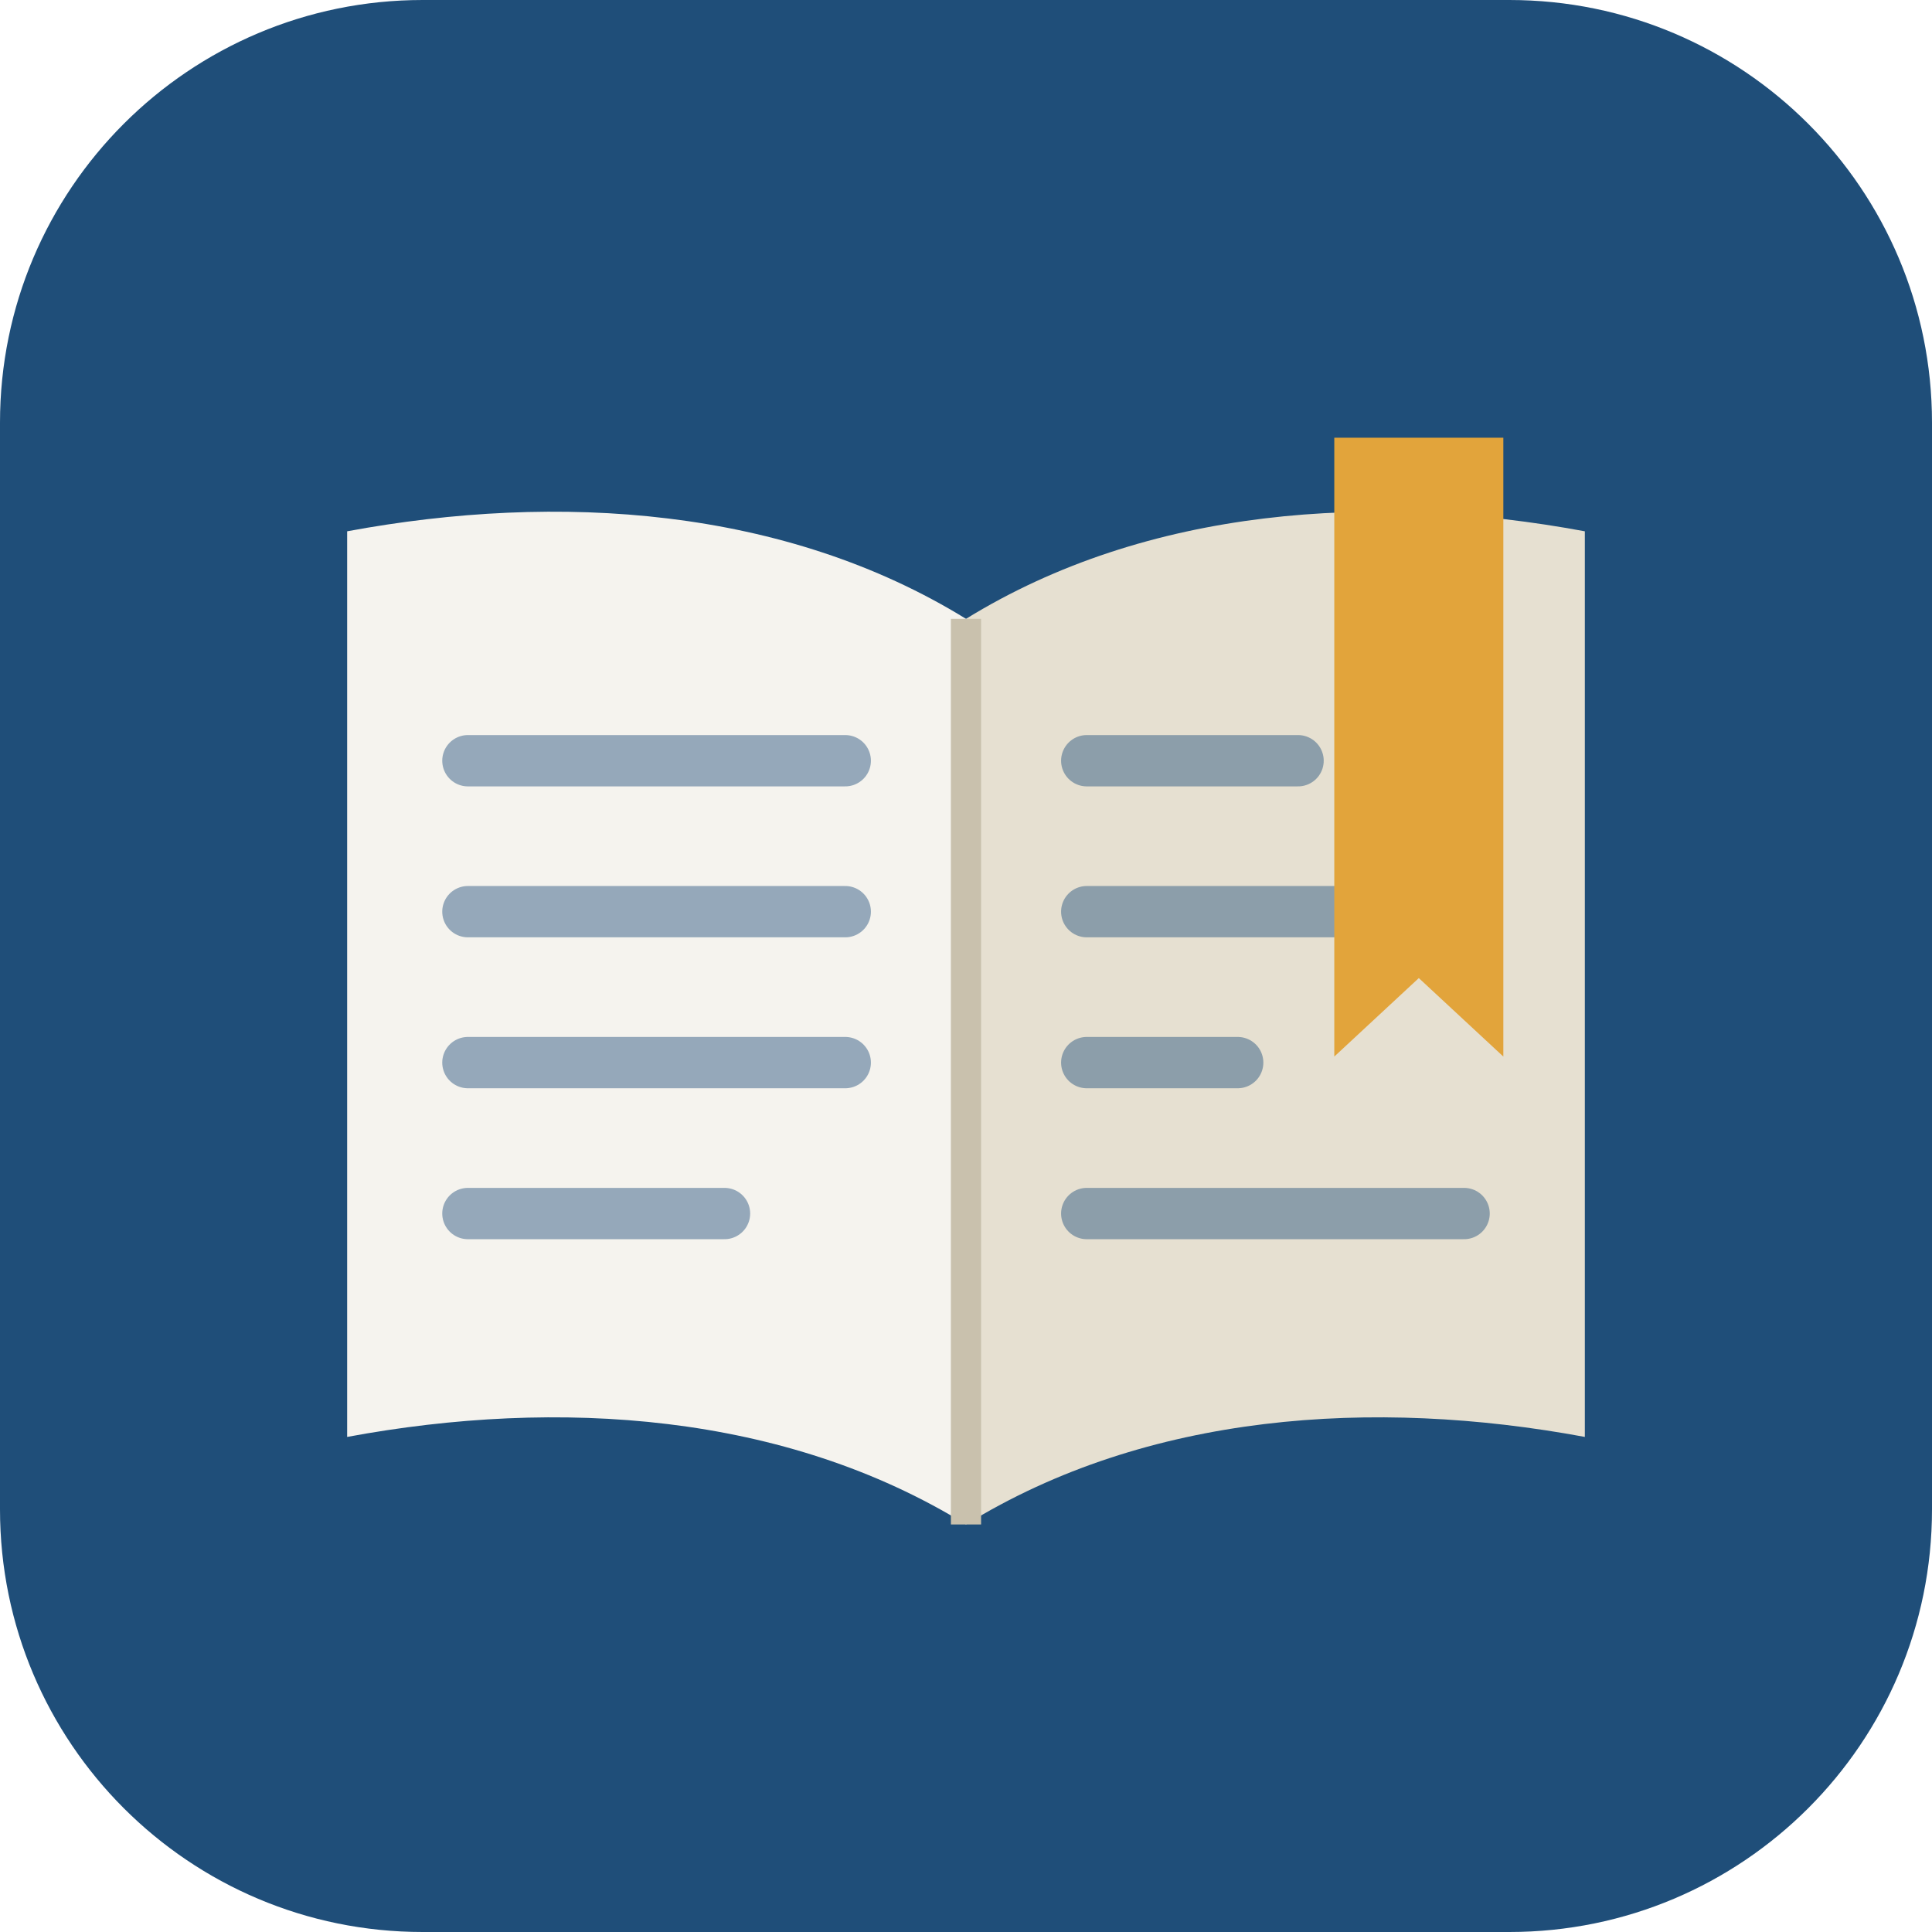
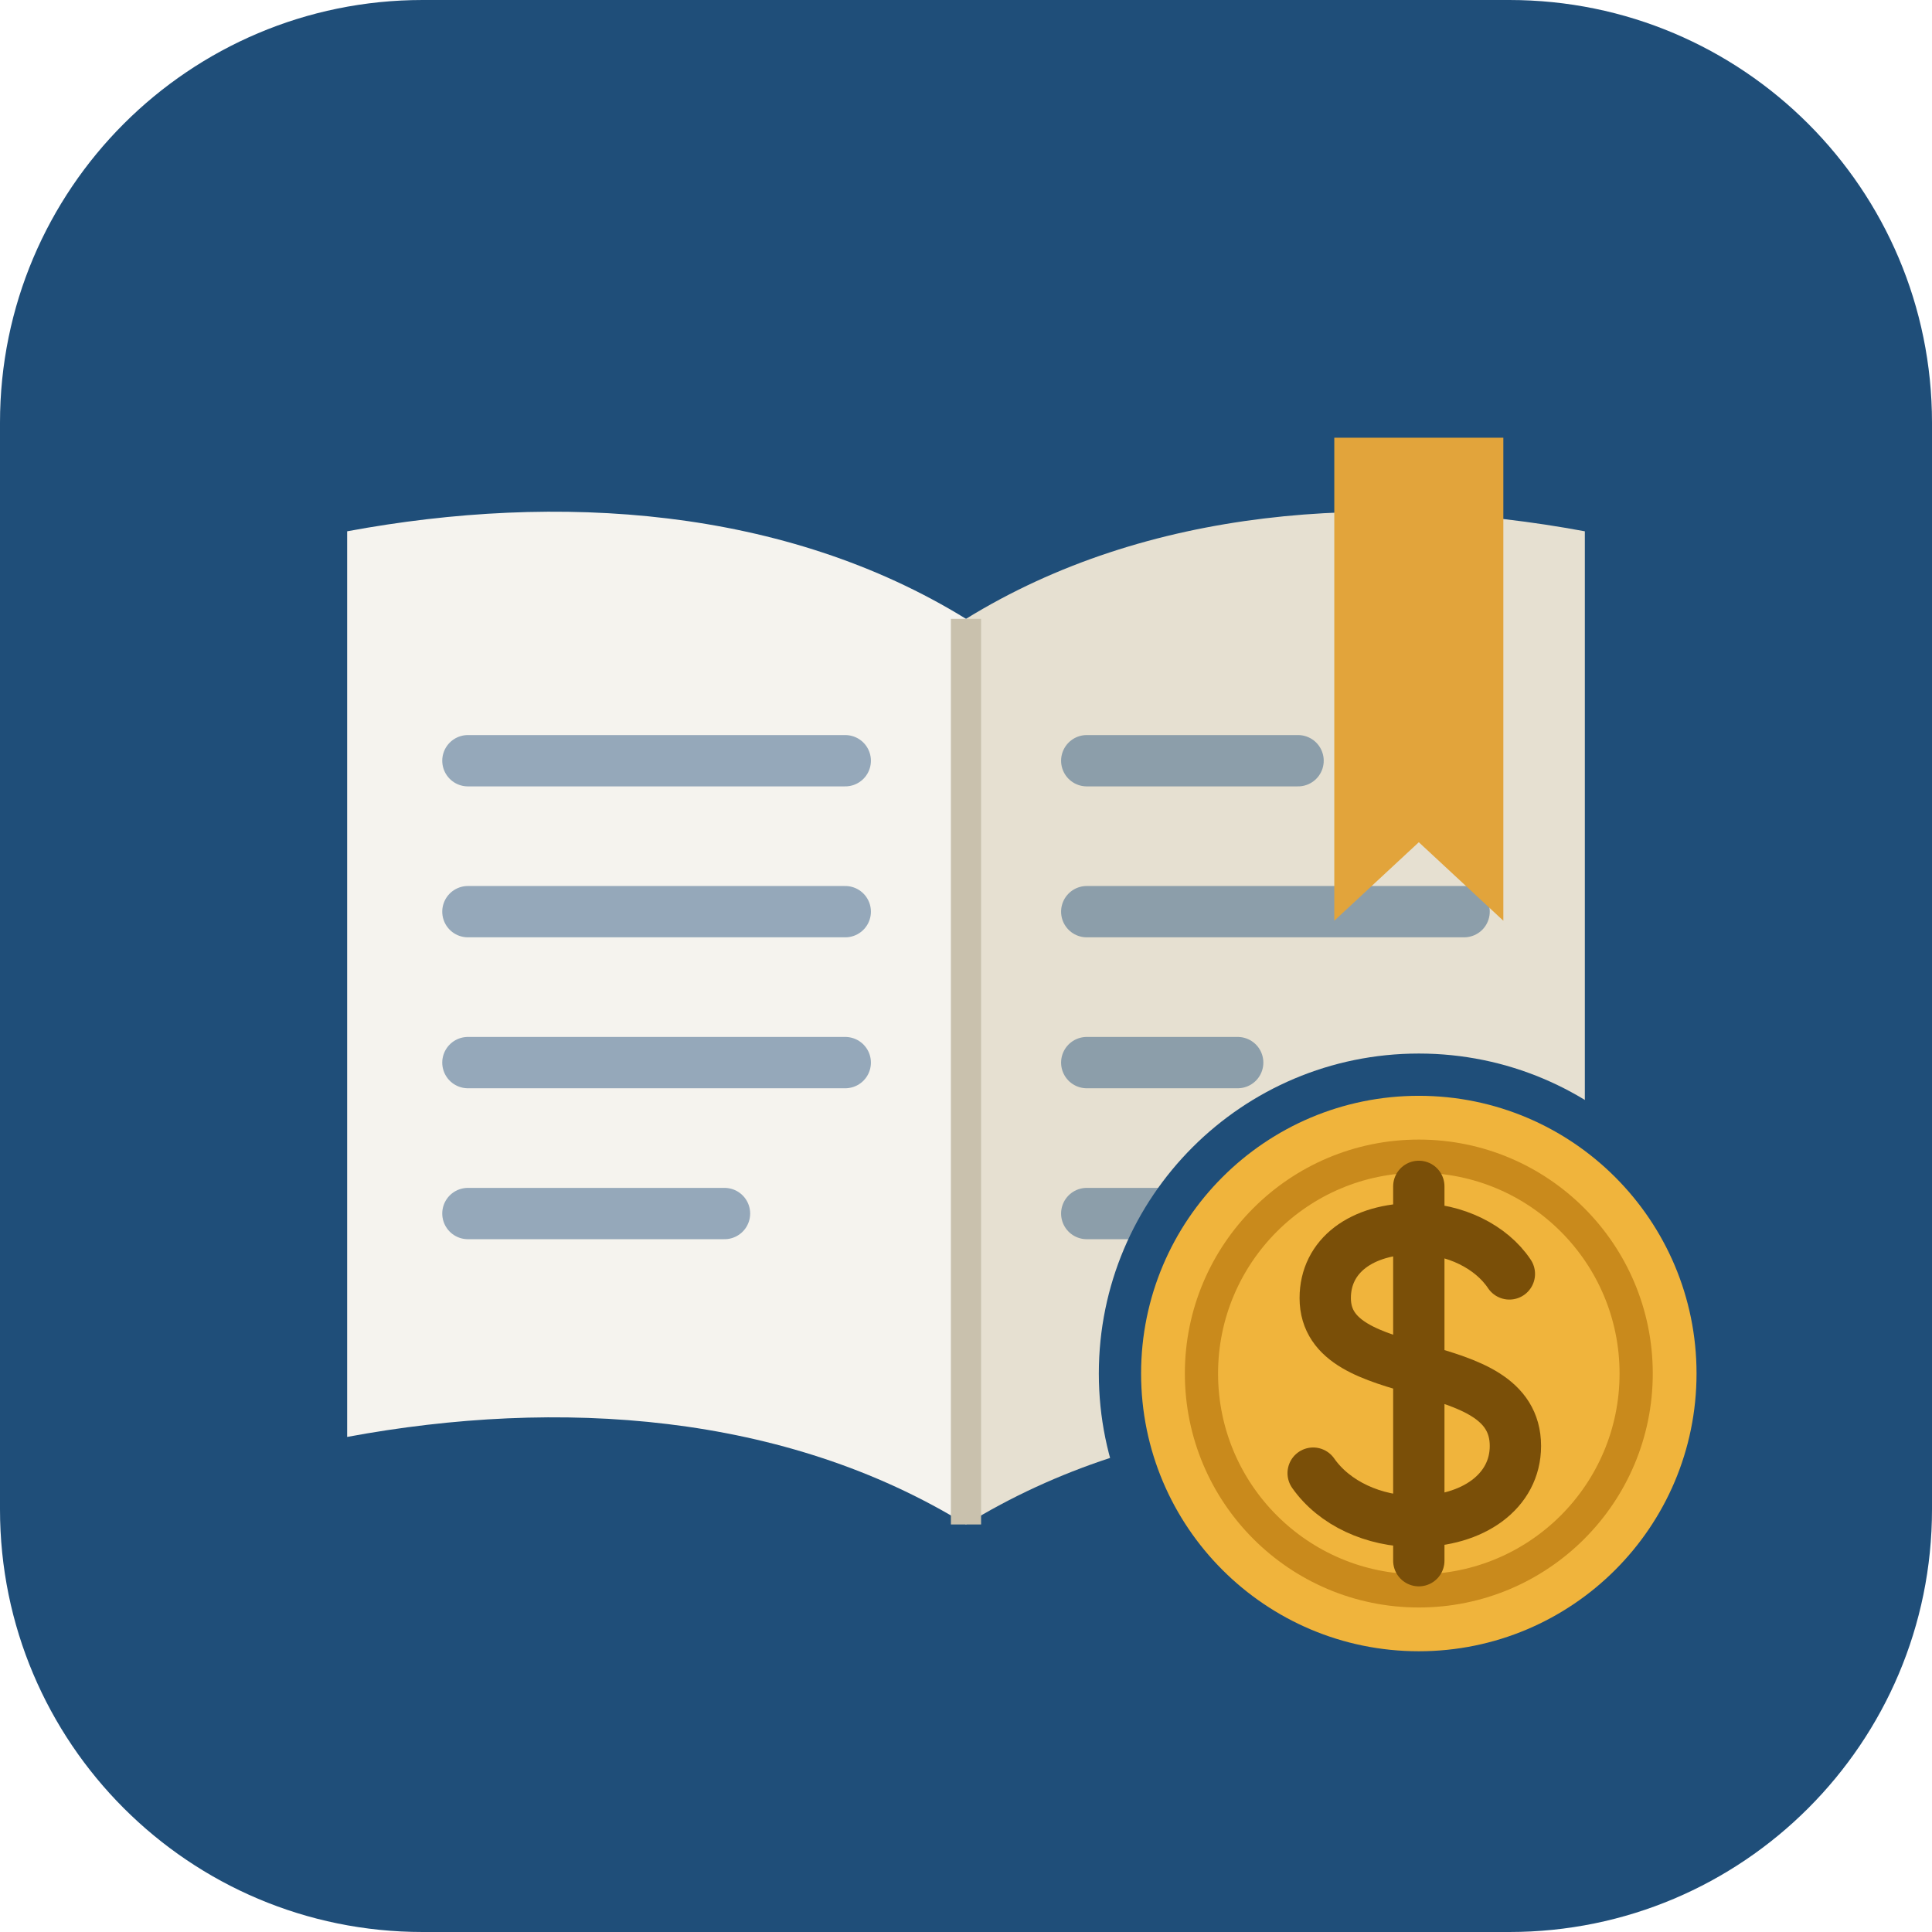
<svg xmlns="http://www.w3.org/2000/svg" viewBox="0 0 64 64">
  <rect width="64" height="64" rx="14" fill="#1f4e79" />
  <path d="M32 20.5C26 16.8 18.5 16.3 11.5 17.6V47.6C18.5 46.3 26 46.8 32 50.5Z" fill="#f5f3ee" />
  <path d="M32 20.5C38 16.8 45.5 16.3 52.5 17.6V47.6C45.5 46.3 38 46.8 32 50.5Z" fill="#e6e0d1" />
  <g stroke="#1f4e79" stroke-width="1.7" stroke-linecap="round" opacity=".45">
    <path d="M15.5 25.2h12.5M15.5 30.2h12.5M15.5 35.2h12.5M15.5 40.2h8.5" />
    <path d="M36 25.2h7M36 30.2h12.5M36 35.2h5M36 40.2h12.5" />
  </g>
-   <path d="M44.2 14.5h5.6v20.5l-2.8-2.6-2.8 2.6z" fill="#e2a43b" />
+   <path d="M44.2 14.5h5.6v16l-2.8-2.6-2.8 2.6z" fill="#e2a43b" />
  <path d="M32 20.5V50.5" stroke="#c9c1ad" stroke-width="1" />
+   <circle cx="47" cy="45.5" r="10.6" fill="#1f4e79" />
+   <circle cx="47" cy="45.5" r="9.2" fill="#f0b43c" />
+   <circle cx="47" cy="45.5" r="7.2" fill="none" stroke="#c98a1c" stroke-width="1.1" />
+   <path d="M47 39.3v12.4M50 42.2c-.6-.9-1.8-1.5-3.1-1.5-1.8 0-3 .9-3 2.3 0 3 6.3 1.7 6.3 4.9 0 1.5-1.4 2.5-3.3 2.5-1.4 0-2.7-.6-3.4-1.6" fill="none" stroke="#7a4f08" stroke-width="1.7" stroke-linecap="round" />
</svg>
